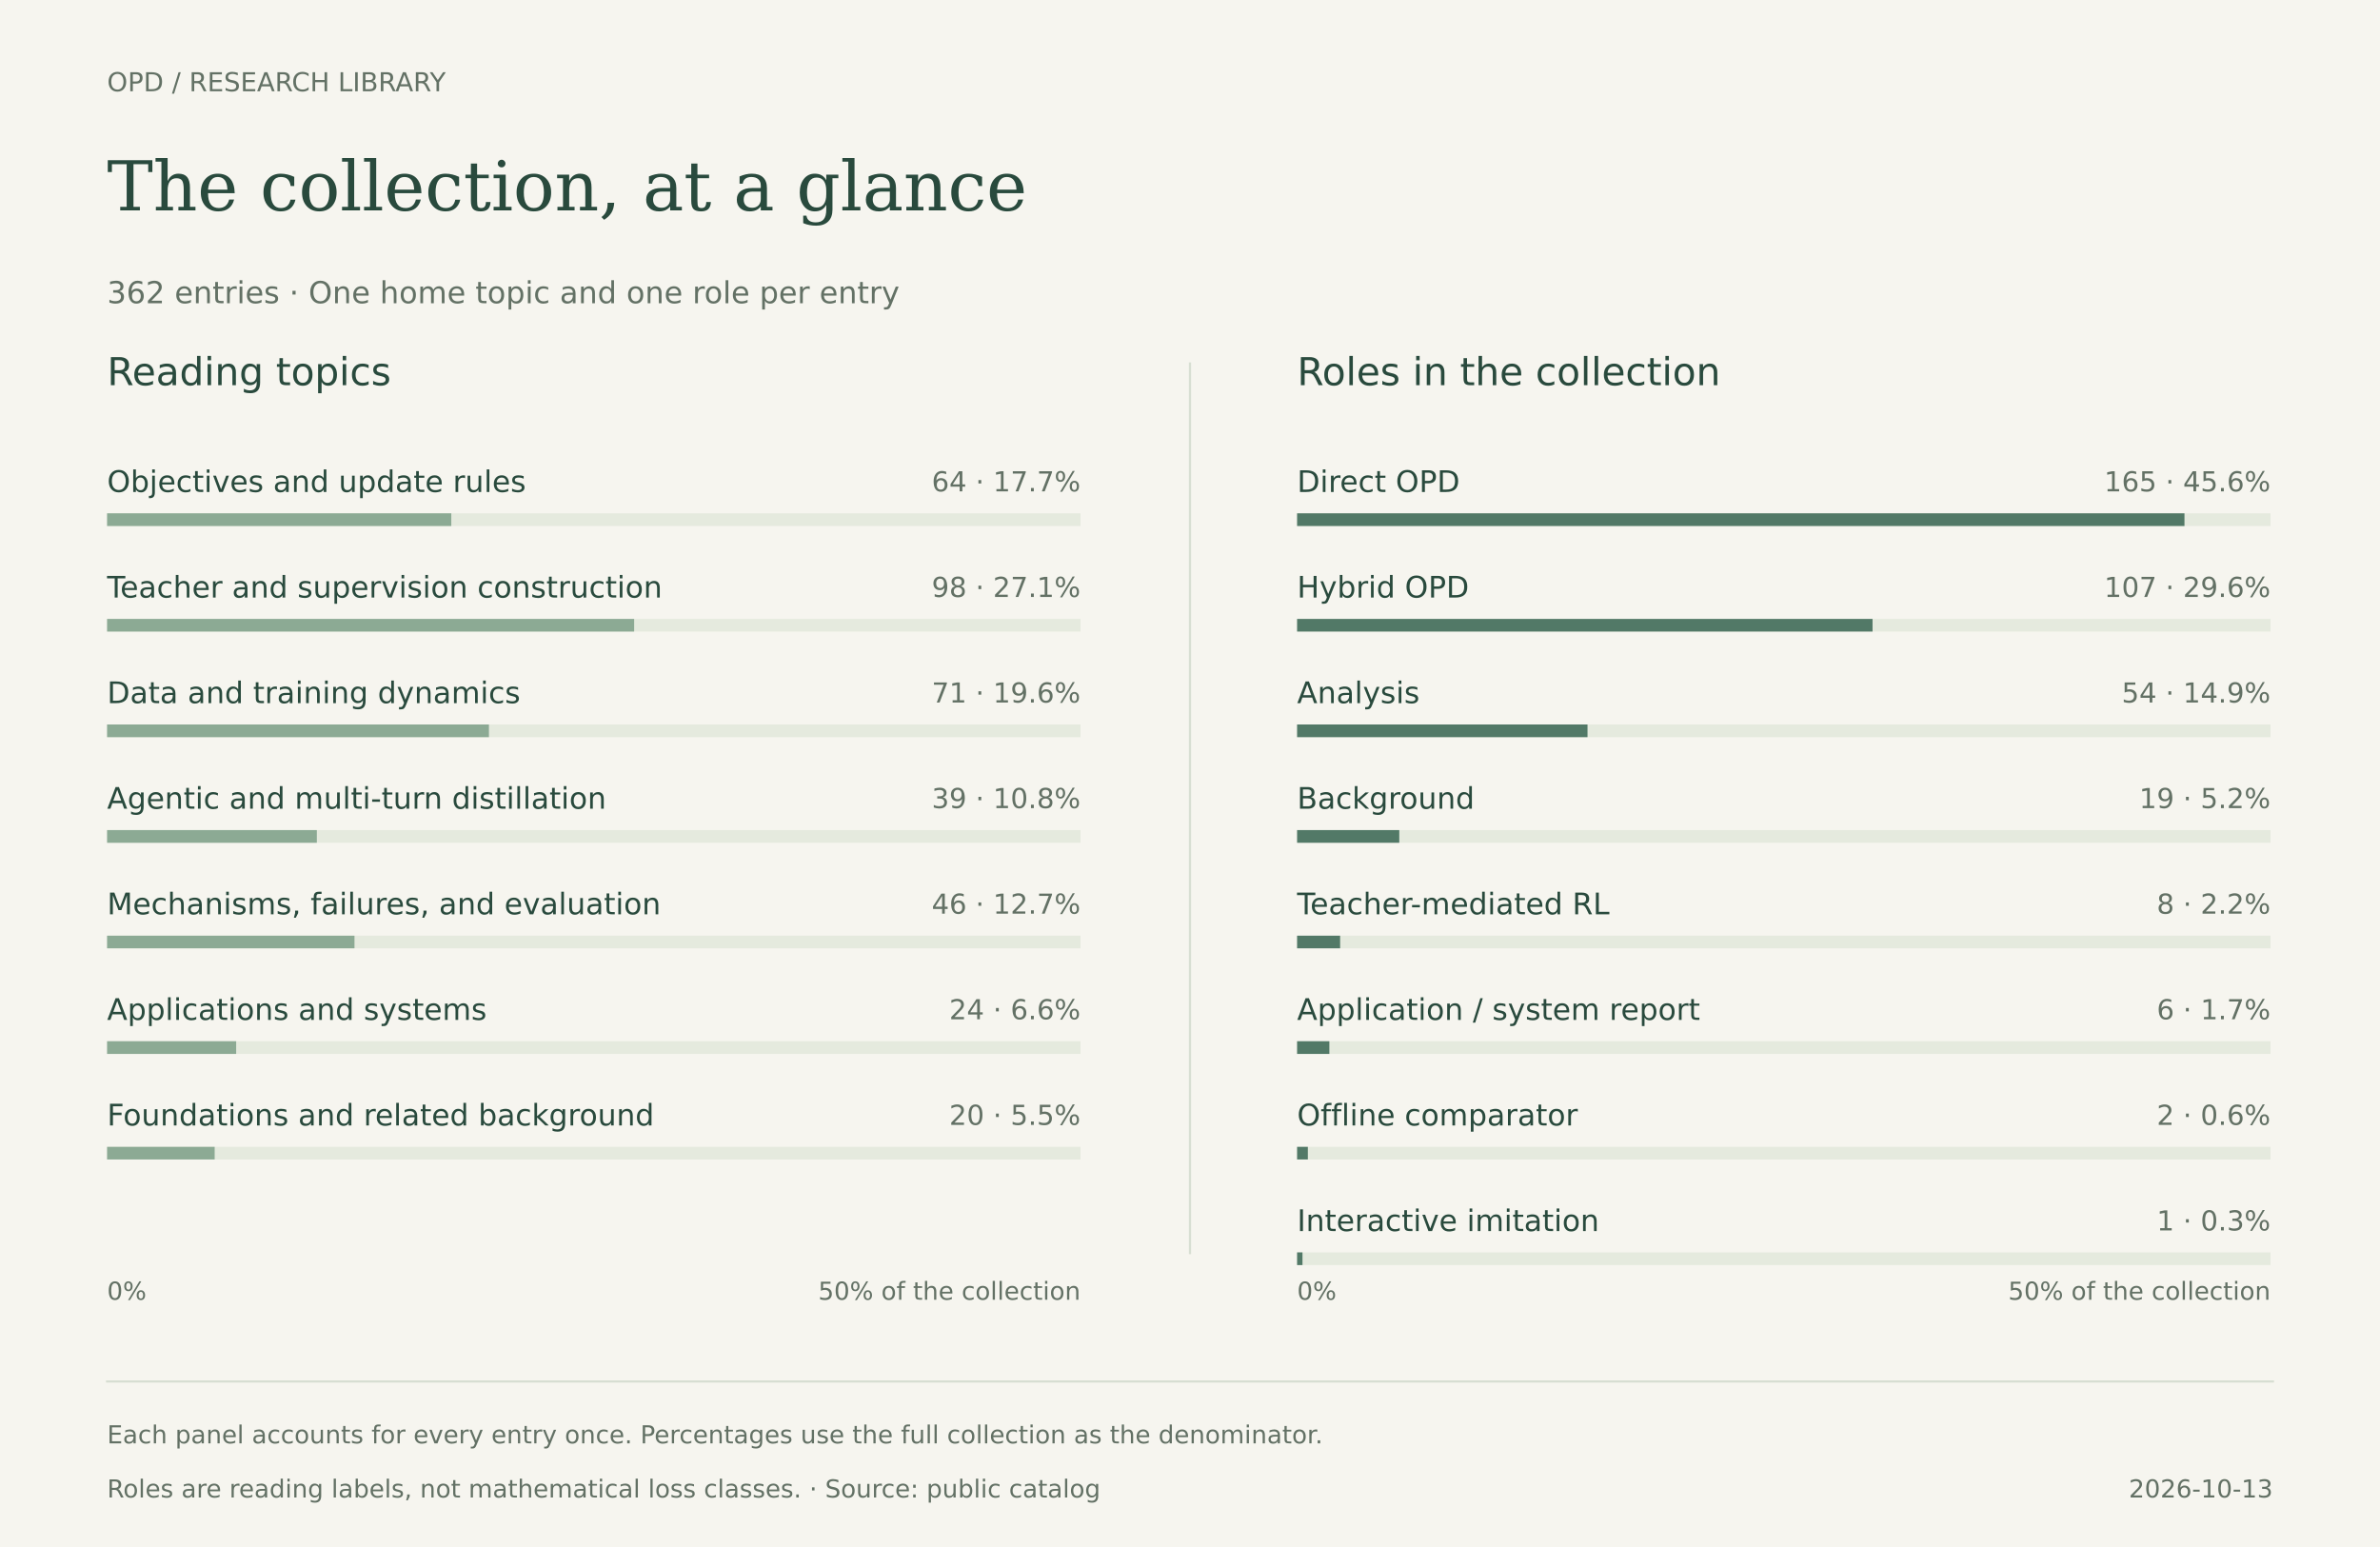
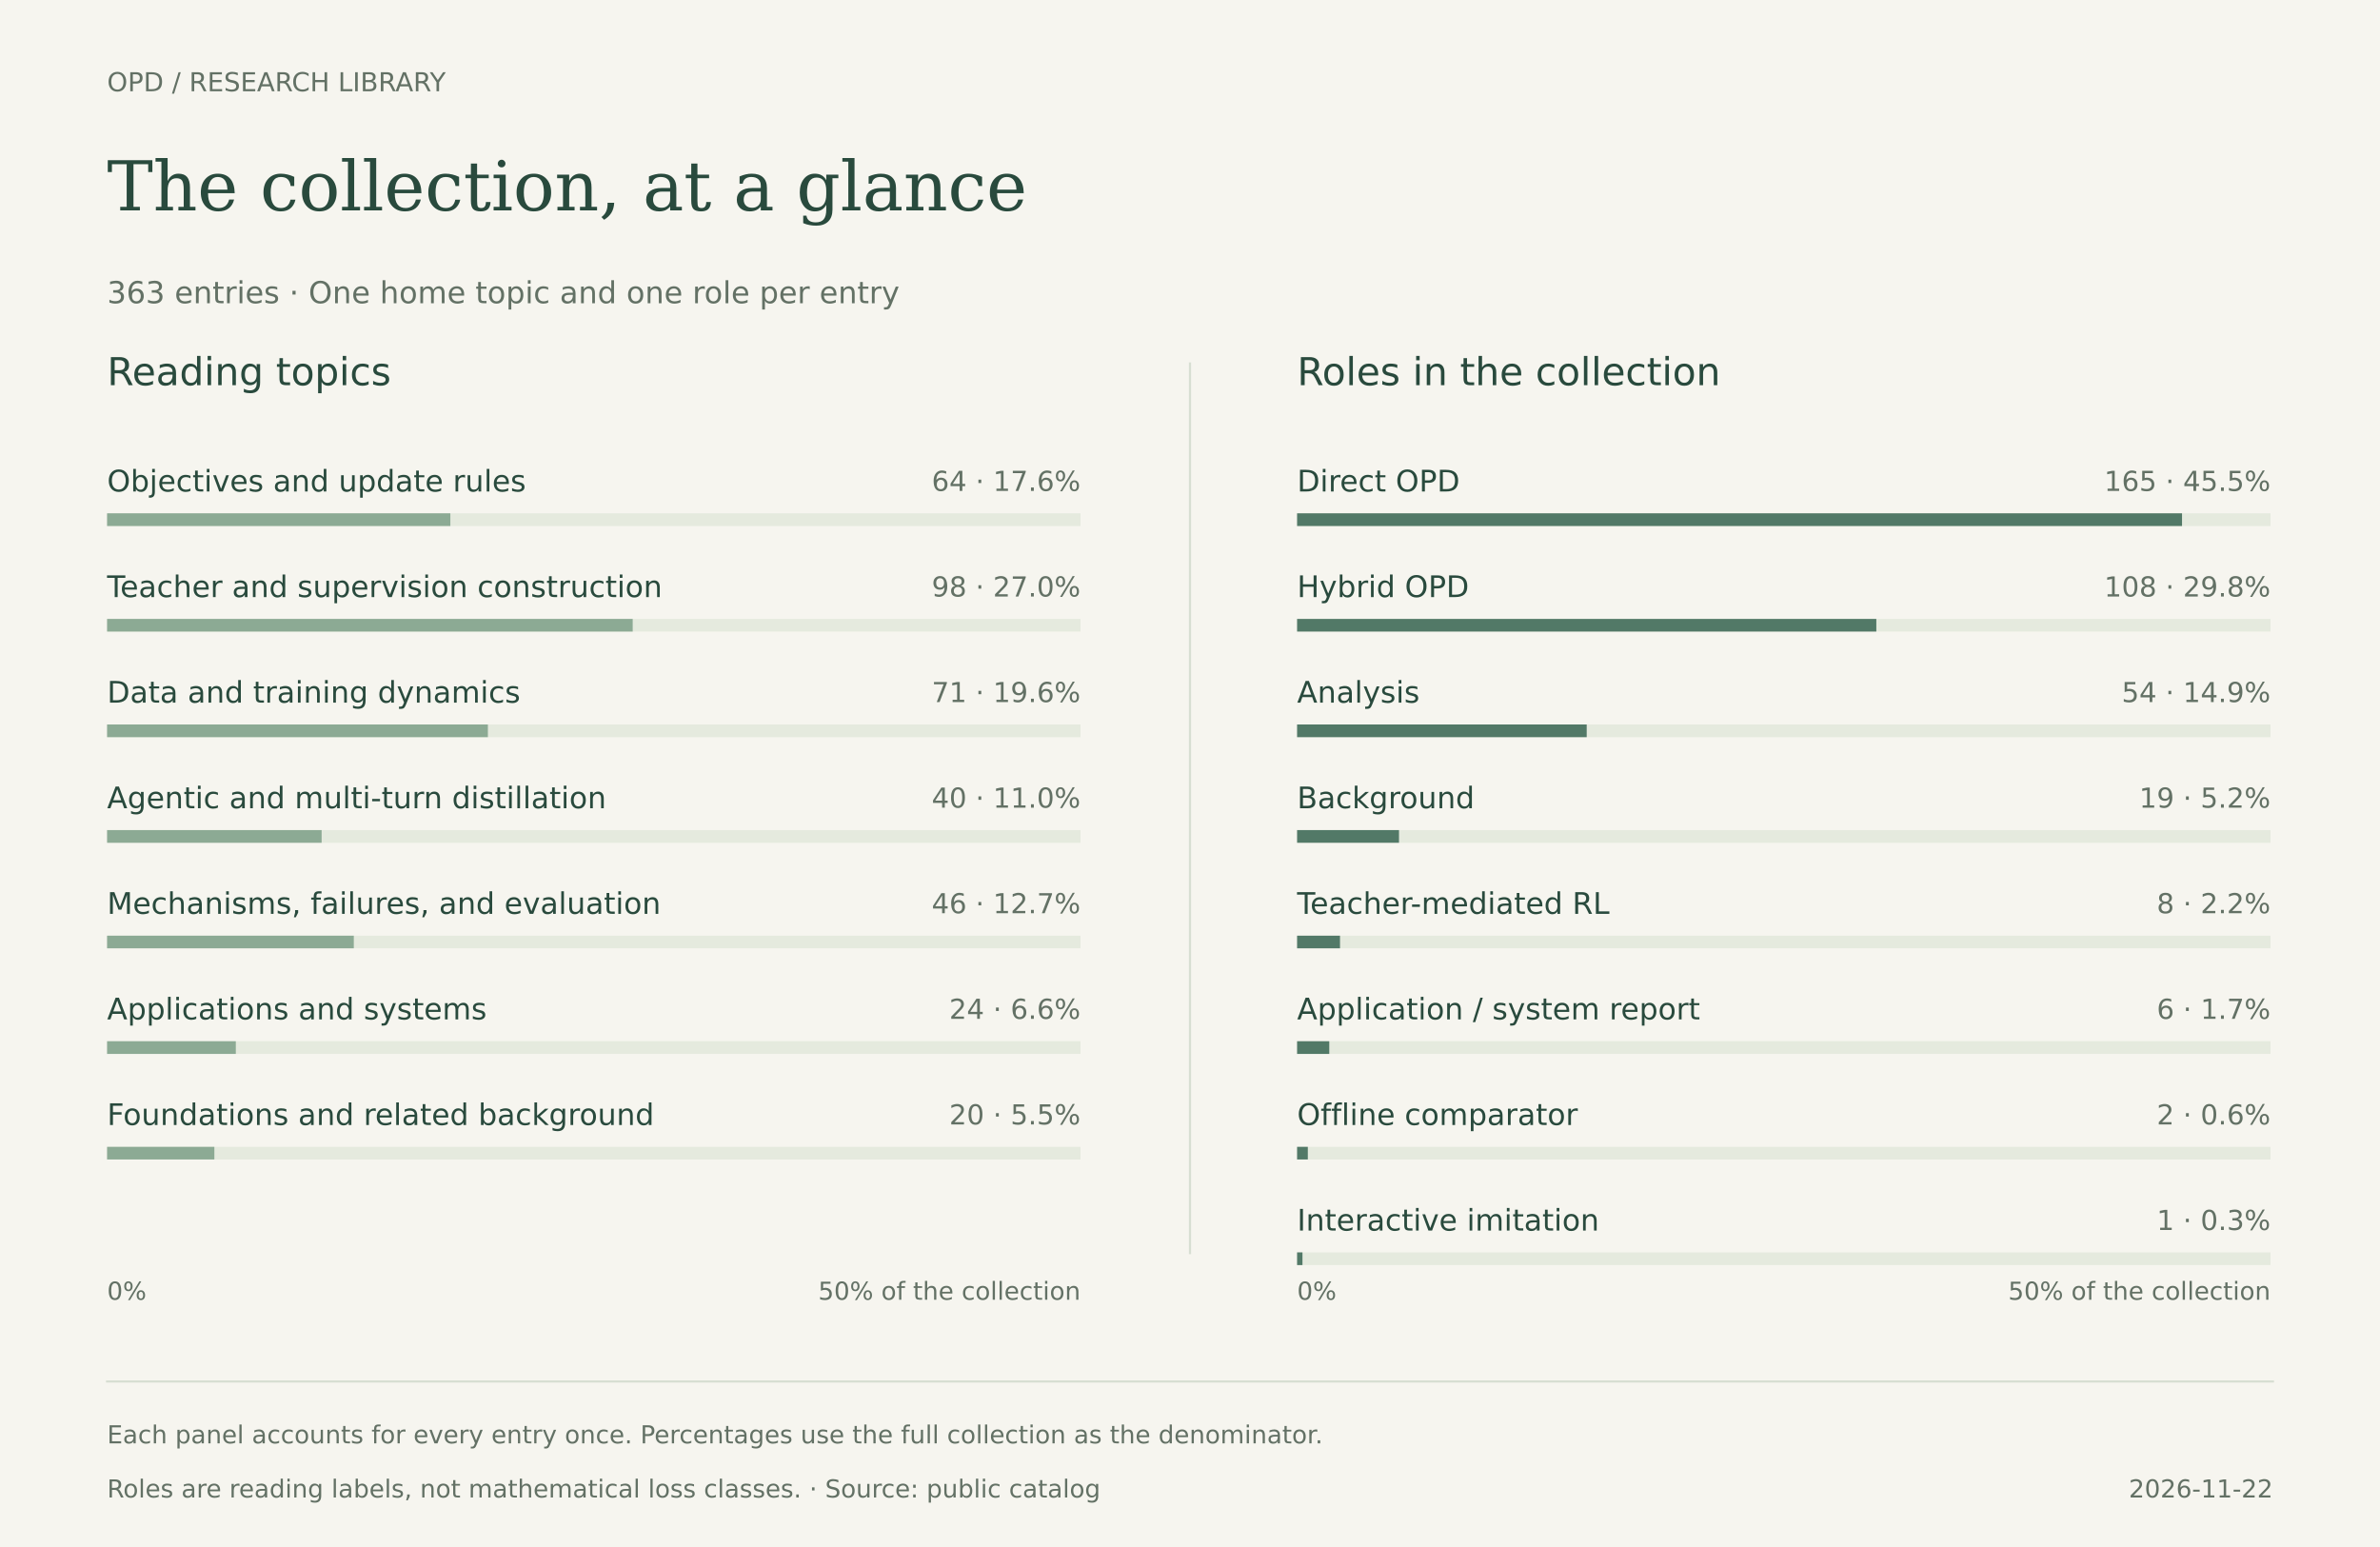
<svg xmlns="http://www.w3.org/2000/svg" width="864pt" height="561.6pt" viewBox="0 0 864 561.6" version="1.1">
  <defs>
    <style type="text/css">*{stroke-linejoin: round; stroke-linecap: butt}</style>
  </defs>
  <g id="figure_1">
    <g id="patch_1">
      <path d="M 0 561.6  L 864 561.6  L 864 0  L 0 0  z " style="fill: #f6f5ef" />
    </g>
    <g id="axes_1">
      <g id="patch_2">
        <path d="M 38.88 190.951  L 392.256 190.951  L 392.256 186.352  L 38.88 186.352  z " clip-path="url(#pa810583b7b)" style="fill: #e5eade" />
      </g>
      <g id="patch_3">
        <path d="M 38.88 229.28  L 392.256 229.28  L 392.256 224.681  L 38.88 224.681  z " clip-path="url(#pa810583b7b)" style="fill: #e5eade" />
      </g>
      <g id="patch_4">
        <path d="M 38.88 267.609  L 392.256 267.609  L 392.256 263.01  L 38.88 263.01  z " clip-path="url(#pa810583b7b)" style="fill: #e5eade" />
      </g>
      <g id="patch_5">
        <path d="M 38.88 305.939  L 392.256 305.939  L 392.256 301.339  L 38.88 301.339  z " clip-path="url(#pa810583b7b)" style="fill: #e5eade" />
      </g>
      <g id="patch_6">
        <path d="M 38.88 344.268  L 392.256 344.268  L 392.256 339.668  L 38.88 339.668  z " clip-path="url(#pa810583b7b)" style="fill: #e5eade" />
      </g>
      <g id="patch_7">
        <path d="M 38.88 382.597  L 392.256 382.597  L 392.256 377.998  L 38.88 377.998  z " clip-path="url(#pa810583b7b)" style="fill: #e5eade" />
      </g>
      <g id="patch_8">
        <path d="M 38.88 420.926  L 392.256 420.926  L 392.256 416.327  L 38.88 416.327  z " clip-path="url(#pa810583b7b)" style="fill: #e5eade" />
      </g>
      <g id="patch_9">
-         <path d="M 38.88 190.951  L 163.831 190.951  L 163.831 186.352  L 38.88 186.352  z " clip-path="url(#pa810583b7b)" style="fill: #8caa94" />
+         <path d="M 38.88 190.951  L 163.487 190.951  L 163.487 186.352  L 38.88 186.352  z " clip-path="url(#pa810583b7b)" style="fill: #8caa94" />
      </g>
      <g id="patch_10">
-         <path d="M 38.88 229.28  L 230.21 229.28  L 230.21 224.681  L 38.88 224.681  z " clip-path="url(#pa810583b7b)" style="fill: #8caa94" />
+         <path d="M 38.88 229.28  L 229.683 229.28  L 229.683 224.681  L 38.88 224.681  z " clip-path="url(#pa810583b7b)" style="fill: #8caa94" />
      </g>
      <g id="patch_11">
-         <path d="M 38.88 267.609  L 177.497 267.609  L 177.497 263.01  L 38.88 263.01  z " clip-path="url(#pa810583b7b)" style="fill: #8caa94" />
+         <path d="M 38.88 267.609  L 177.115 267.609  L 177.115 263.01  L 38.88 263.01  z " clip-path="url(#pa810583b7b)" style="fill: #8caa94" />
      </g>
      <g id="patch_12">
-         <path d="M 38.88 305.939  L 115.022 305.939  L 115.022 301.339  L 38.88 301.339  z " clip-path="url(#pa810583b7b)" style="fill: #8caa94" />
+         <path d="M 38.88 305.939  L 116.759 305.939  L 116.759 301.339  L 38.88 301.339  z " clip-path="url(#pa810583b7b)" style="fill: #8caa94" />
      </g>
      <g id="patch_13">
-         <path d="M 38.88 344.268  L 128.688 344.268  L 128.688 339.668  L 38.88 339.668  z " clip-path="url(#pa810583b7b)" style="fill: #8caa94" />
+         <path d="M 38.88 344.268  L 128.441 344.268  L 128.441 339.668  L 38.88 339.668  z " clip-path="url(#pa810583b7b)" style="fill: #8caa94" />
      </g>
      <g id="patch_14">
-         <path d="M 38.88 382.597  L 85.736 382.597  L 85.736 377.998  L 38.88 377.998  z " clip-path="url(#pa810583b7b)" style="fill: #8caa94" />
+         <path d="M 38.88 382.597  L 85.608 382.597  L 85.608 377.998  L 38.88 377.998  z " clip-path="url(#pa810583b7b)" style="fill: #8caa94" />
      </g>
      <g id="patch_15">
-         <path d="M 38.88 420.926  L 77.927 420.926  L 77.927 416.327  L 38.88 416.327  z " clip-path="url(#pa810583b7b)" style="fill: #8caa94" />
+         <path d="M 38.88 420.926  L 77.819 420.926  L 77.819 416.327  L 38.88 416.327  z " clip-path="url(#pa810583b7b)" style="fill: #8caa94" />
      </g>
      <g id="text_1">
-         <text style="font-size: 10.8px; font-family: 'DejaVu Sans'; text-anchor: start; fill: #294a3d" x="38.88" y="178.599" transform="rotate(-0 38.88 178.5995)">Objectives and update rules</text>
+         <text style="font-size: 10.8px; font-family: 'DejaVu Sans'; text-anchor: start; fill: #294a3d" x="38.88" y="178.425" transform="rotate(-0 38.88 178.4252)">Objectives and update rules</text>
      </g>
      <g id="text_2">
-         <text style="font-size: 10px; font-family: 'DejaVu Sans'; text-anchor: end; fill: #637165" x="392.256" y="178.379" transform="rotate(-0 392.256 178.3787)">64  ·  17.7%</text>
+         <text style="font-size: 10px; font-family: 'DejaVu Sans'; text-anchor: end; fill: #637165" x="392.256" y="178.217" transform="rotate(-0 392.256 178.217)">64  ·  17.6%</text>
      </g>
      <g id="text_3">
-         <text style="font-size: 10.8px; font-family: 'DejaVu Sans'; text-anchor: start; fill: #294a3d" x="38.88" y="216.929" transform="rotate(-0 38.88 216.9287)">Teacher and supervision construction</text>
+         <text style="font-size: 10.8px; font-family: 'DejaVu Sans'; text-anchor: start; fill: #294a3d" x="38.88" y="216.754" transform="rotate(-0 38.88 216.7544)">Teacher and supervision construction</text>
      </g>
      <g id="text_4">
-         <text style="font-size: 10px; font-family: 'DejaVu Sans'; text-anchor: end; fill: #637165" x="392.256" y="216.708" transform="rotate(-0 392.256 216.7079)">98  ·  27.1%</text>
+         <text style="font-size: 10px; font-family: 'DejaVu Sans'; text-anchor: end; fill: #637165" x="392.256" y="216.546" transform="rotate(-0 392.256 216.5462)">98  ·  27.0%</text>
      </g>
      <g id="text_5">
-         <text style="font-size: 10.8px; font-family: 'DejaVu Sans'; text-anchor: start; fill: #294a3d" x="38.88" y="255.258" transform="rotate(-0 38.88 255.2579)">Data and training dynamics</text>
+         <text style="font-size: 10.8px; font-family: 'DejaVu Sans'; text-anchor: start; fill: #294a3d" x="38.88" y="255.084" transform="rotate(-0 38.88 255.0836)">Data and training dynamics</text>
      </g>
      <g id="text_6">
-         <text style="font-size: 10px; font-family: 'DejaVu Sans'; text-anchor: end; fill: #637165" x="392.256" y="255.037" transform="rotate(-0 392.256 255.0371)">71  ·  19.6%</text>
+         <text style="font-size: 10px; font-family: 'DejaVu Sans'; text-anchor: end; fill: #637165" x="392.256" y="254.875" transform="rotate(-0 392.256 254.8754)">71  ·  19.6%</text>
      </g>
      <g id="text_7">
-         <text style="font-size: 10.8px; font-family: 'DejaVu Sans'; text-anchor: start; fill: #294a3d" x="38.88" y="293.587" transform="rotate(-0 38.88 293.5871)">Agentic and multi-turn distillation</text>
+         <text style="font-size: 10.8px; font-family: 'DejaVu Sans'; text-anchor: start; fill: #294a3d" x="38.88" y="293.413" transform="rotate(-0 38.88 293.4128)">Agentic and multi-turn distillation</text>
      </g>
      <g id="text_8">
-         <text style="font-size: 10px; font-family: 'DejaVu Sans'; text-anchor: end; fill: #637165" x="392.256" y="293.366" transform="rotate(-0 392.256 293.3663)">39  ·  10.8%</text>
+         <text style="font-size: 10px; font-family: 'DejaVu Sans'; text-anchor: end; fill: #637165" x="392.256" y="293.205" transform="rotate(-0 392.256 293.2046)">40  ·  11.0%</text>
      </g>
      <g id="text_9">
-         <text style="font-size: 10.8px; font-family: 'DejaVu Sans'; text-anchor: start; fill: #294a3d" x="38.88" y="331.916" transform="rotate(-0 38.88 331.9163)">Mechanisms, failures, and evaluation</text>
+         <text style="font-size: 10.8px; font-family: 'DejaVu Sans'; text-anchor: start; fill: #294a3d" x="38.88" y="331.742" transform="rotate(-0 38.88 331.742)">Mechanisms, failures, and evaluation</text>
      </g>
      <g id="text_10">
-         <text style="font-size: 10px; font-family: 'DejaVu Sans'; text-anchor: end; fill: #637165" x="392.256" y="331.696" transform="rotate(-0 392.256 331.6955)">46  ·  12.7%</text>
+         <text style="font-size: 10px; font-family: 'DejaVu Sans'; text-anchor: end; fill: #637165" x="392.256" y="331.534" transform="rotate(-0 392.256 331.5338)">46  ·  12.7%</text>
      </g>
      <g id="text_11">
-         <text style="font-size: 10.8px; font-family: 'DejaVu Sans'; text-anchor: start; fill: #294a3d" x="38.88" y="370.245" transform="rotate(-0 38.88 370.2455)">Applications and systems</text>
+         <text style="font-size: 10.8px; font-family: 'DejaVu Sans'; text-anchor: start; fill: #294a3d" x="38.88" y="370.071" transform="rotate(-0 38.88 370.0712)">Applications and systems</text>
      </g>
      <g id="text_12">
-         <text style="font-size: 10px; font-family: 'DejaVu Sans'; text-anchor: end; fill: #637165" x="392.256" y="370.025" transform="rotate(-0 392.256 370.0247)">24  ·  6.6%</text>
+         <text style="font-size: 10px; font-family: 'DejaVu Sans'; text-anchor: end; fill: #637165" x="392.256" y="369.863" transform="rotate(-0 392.256 369.863)">24  ·  6.6%</text>
      </g>
      <g id="text_13">
-         <text style="font-size: 10.8px; font-family: 'DejaVu Sans'; text-anchor: start; fill: #294a3d" x="38.88" y="408.575" transform="rotate(-0 38.88 408.5747)">Foundations and related background</text>
+         <text style="font-size: 10.8px; font-family: 'DejaVu Sans'; text-anchor: start; fill: #294a3d" x="38.88" y="408.4" transform="rotate(-0 38.88 408.4004)">Foundations and related background</text>
      </g>
      <g id="text_14">
-         <text style="font-size: 10px; font-family: 'DejaVu Sans'; text-anchor: end; fill: #637165" x="392.256" y="408.354" transform="rotate(-0 392.256 408.3539)">20  ·  5.5%</text>
+         <text style="font-size: 10px; font-family: 'DejaVu Sans'; text-anchor: end; fill: #637165" x="392.256" y="408.192" transform="rotate(-0 392.256 408.1922)">20  ·  5.5%</text>
      </g>
      <g id="text_15">
-         <text style="font-size: 9px; font-family: 'DejaVu Sans'; text-anchor: start; fill: #637165" x="38.88" y="471.843" transform="rotate(-0 38.88 471.8434)">0%</text>
+         <text style="font-size: 9px; font-family: 'DejaVu Sans'; text-anchor: start; fill: #637165" x="38.88" y="471.843" transform="rotate(-0 38.88 471.8427)">0%</text>
      </g>
      <g id="text_16">
        <text style="font-size: 9px; font-family: 'DejaVu Sans'; text-anchor: end; fill: #637165" x="392.256" y="471.843" transform="rotate(-0 392.256 471.8434)">50% of the collection</text>
      </g>
    </g>
    <g id="axes_2">
      <g id="patch_16">
        <path d="M 470.88 190.951  L 824.256 190.951  L 824.256 186.352  L 470.88 186.352  z " clip-path="url(#pf87b004370)" style="fill: #e5eade" />
      </g>
      <g id="patch_17">
        <path d="M 470.88 229.28  L 824.256 229.28  L 824.256 224.681  L 470.88 224.681  z " clip-path="url(#pf87b004370)" style="fill: #e5eade" />
      </g>
      <g id="patch_18">
        <path d="M 470.88 267.609  L 824.256 267.609  L 824.256 263.01  L 470.88 263.01  z " clip-path="url(#pf87b004370)" style="fill: #e5eade" />
      </g>
      <g id="patch_19">
        <path d="M 470.88 305.939  L 824.256 305.939  L 824.256 301.339  L 470.88 301.339  z " clip-path="url(#pf87b004370)" style="fill: #e5eade" />
      </g>
      <g id="patch_20">
        <path d="M 470.88 344.268  L 824.256 344.268  L 824.256 339.668  L 470.88 339.668  z " clip-path="url(#pf87b004370)" style="fill: #e5eade" />
      </g>
      <g id="patch_21">
        <path d="M 470.88 382.597  L 824.256 382.597  L 824.256 377.998  L 470.88 377.998  z " clip-path="url(#pf87b004370)" style="fill: #e5eade" />
      </g>
      <g id="patch_22">
        <path d="M 470.88 420.926  L 824.256 420.926  L 824.256 416.327  L 470.88 416.327  z " clip-path="url(#pf87b004370)" style="fill: #e5eade" />
      </g>
      <g id="patch_23">
        <path d="M 470.88 459.255  L 824.256 459.255  L 824.256 454.656  L 470.88 454.656  z " clip-path="url(#pf87b004370)" style="fill: #e5eade" />
      </g>
      <g id="patch_24">
-         <path d="M 470.88 190.951  L 793.018 190.951  L 793.018 186.352  L 470.88 186.352  z " clip-path="url(#pf87b004370)" style="fill: #527967" />
+         <path d="M 470.88 190.951  L 792.131 190.951  L 792.131 186.352  L 470.88 186.352  z " clip-path="url(#pf87b004370)" style="fill: #527967" />
      </g>
      <g id="patch_25">
-         <path d="M 470.88 229.28  L 679.782 229.28  L 679.782 224.681  L 470.88 224.681  z " clip-path="url(#pf87b004370)" style="fill: #527967" />
+         <path d="M 470.88 229.28  L 681.154 229.28  L 681.154 224.681  L 470.88 224.681  z " clip-path="url(#pf87b004370)" style="fill: #527967" />
      </g>
      <g id="patch_26">
-         <path d="M 470.88 267.609  L 576.307 267.609  L 576.307 263.01  L 470.88 263.01  z " clip-path="url(#pf87b004370)" style="fill: #527967" />
+         <path d="M 470.88 267.609  L 576.016 267.609  L 576.016 263.01  L 470.88 263.01  z " clip-path="url(#pf87b004370)" style="fill: #527967" />
      </g>
      <g id="patch_27">
-         <path d="M 470.88 305.939  L 507.975 305.939  L 507.975 301.339  L 470.88 301.339  z " clip-path="url(#pf87b004370)" style="fill: #527967" />
+         <path d="M 470.88 305.939  L 507.873 305.939  L 507.873 301.339  L 470.88 301.339  z " clip-path="url(#pf87b004370)" style="fill: #527967" />
      </g>
      <g id="patch_28">
-         <path d="M 470.88 344.268  L 486.499 344.268  L 486.499 339.668  L 470.88 339.668  z " clip-path="url(#pf87b004370)" style="fill: #527967" />
+         <path d="M 470.88 344.268  L 486.456 344.268  L 486.456 339.668  L 470.88 339.668  z " clip-path="url(#pf87b004370)" style="fill: #527967" />
      </g>
      <g id="patch_29">
-         <path d="M 470.88 382.597  L 482.594 382.597  L 482.594 377.998  L 470.88 377.998  z " clip-path="url(#pf87b004370)" style="fill: #527967" />
+         <path d="M 470.88 382.597  L 482.562 382.597  L 482.562 377.998  L 470.88 377.998  z " clip-path="url(#pf87b004370)" style="fill: #527967" />
      </g>
      <g id="patch_30">
-         <path d="M 470.88 420.926  L 474.785 420.926  L 474.785 416.327  L 470.88 416.327  z " clip-path="url(#pf87b004370)" style="fill: #527967" />
+         <path d="M 470.88 420.926  L 474.774 420.926  L 474.774 416.327  L 470.88 416.327  z " clip-path="url(#pf87b004370)" style="fill: #527967" />
      </g>
      <g id="patch_31">
-         <path d="M 470.88 459.255  L 472.832 459.255  L 472.832 454.656  L 470.88 454.656  z " clip-path="url(#pf87b004370)" style="fill: #527967" />
+         <path d="M 470.88 459.255  L 472.827 459.255  L 472.827 454.656  L 470.88 454.656  z " clip-path="url(#pf87b004370)" style="fill: #527967" />
      </g>
      <g id="text_17">
-         <text style="font-size: 10.8px; font-family: 'DejaVu Sans'; text-anchor: start; fill: #294a3d" x="470.88" y="178.599" transform="rotate(-0 470.88 178.5995)">Direct OPD</text>
+         <text style="font-size: 10.8px; font-family: 'DejaVu Sans'; text-anchor: start; fill: #294a3d" x="470.88" y="178.425" transform="rotate(-0 470.88 178.4252)">Direct OPD</text>
      </g>
      <g id="text_18">
-         <text style="font-size: 10px; font-family: 'DejaVu Sans'; text-anchor: end; fill: #637165" x="824.256" y="178.379" transform="rotate(-0 824.256 178.3787)">165  ·  45.6%</text>
+         <text style="font-size: 10px; font-family: 'DejaVu Sans'; text-anchor: end; fill: #637165" x="824.256" y="178.217" transform="rotate(-0 824.256 178.217)">165  ·  45.5%</text>
      </g>
      <g id="text_19">
-         <text style="font-size: 10.8px; font-family: 'DejaVu Sans'; text-anchor: start; fill: #294a3d" x="470.88" y="216.929" transform="rotate(-0 470.88 216.9287)">Hybrid OPD</text>
+         <text style="font-size: 10.8px; font-family: 'DejaVu Sans'; text-anchor: start; fill: #294a3d" x="470.88" y="216.754" transform="rotate(-0 470.88 216.7544)">Hybrid OPD</text>
      </g>
      <g id="text_20">
-         <text style="font-size: 10px; font-family: 'DejaVu Sans'; text-anchor: end; fill: #637165" x="824.256" y="216.708" transform="rotate(-0 824.256 216.7079)">107  ·  29.6%</text>
+         <text style="font-size: 10px; font-family: 'DejaVu Sans'; text-anchor: end; fill: #637165" x="824.256" y="216.546" transform="rotate(-0 824.256 216.5462)">108  ·  29.8%</text>
      </g>
      <g id="text_21">
-         <text style="font-size: 10.8px; font-family: 'DejaVu Sans'; text-anchor: start; fill: #294a3d" x="470.88" y="255.258" transform="rotate(-0 470.88 255.2579)">Analysis</text>
+         <text style="font-size: 10.8px; font-family: 'DejaVu Sans'; text-anchor: start; fill: #294a3d" x="470.88" y="255.084" transform="rotate(-0 470.88 255.0836)">Analysis</text>
      </g>
      <g id="text_22">
-         <text style="font-size: 10px; font-family: 'DejaVu Sans'; text-anchor: end; fill: #637165" x="824.256" y="255.037" transform="rotate(-0 824.256 255.0371)">54  ·  14.9%</text>
+         <text style="font-size: 10px; font-family: 'DejaVu Sans'; text-anchor: end; fill: #637165" x="824.256" y="254.875" transform="rotate(-0 824.256 254.8754)">54  ·  14.9%</text>
      </g>
      <g id="text_23">
-         <text style="font-size: 10.8px; font-family: 'DejaVu Sans'; text-anchor: start; fill: #294a3d" x="470.88" y="293.587" transform="rotate(-0 470.88 293.5871)">Background</text>
+         <text style="font-size: 10.8px; font-family: 'DejaVu Sans'; text-anchor: start; fill: #294a3d" x="470.88" y="293.413" transform="rotate(-0 470.88 293.4128)">Background</text>
      </g>
      <g id="text_24">
-         <text style="font-size: 10px; font-family: 'DejaVu Sans'; text-anchor: end; fill: #637165" x="824.256" y="293.366" transform="rotate(-0 824.256 293.3663)">19  ·  5.2%</text>
+         <text style="font-size: 10px; font-family: 'DejaVu Sans'; text-anchor: end; fill: #637165" x="824.256" y="293.205" transform="rotate(-0 824.256 293.2046)">19  ·  5.2%</text>
      </g>
      <g id="text_25">
-         <text style="font-size: 10.8px; font-family: 'DejaVu Sans'; text-anchor: start; fill: #294a3d" x="470.88" y="331.916" transform="rotate(-0 470.88 331.9163)">Teacher-mediated RL</text>
+         <text style="font-size: 10.8px; font-family: 'DejaVu Sans'; text-anchor: start; fill: #294a3d" x="470.88" y="331.742" transform="rotate(-0 470.88 331.742)">Teacher-mediated RL</text>
      </g>
      <g id="text_26">
-         <text style="font-size: 10px; font-family: 'DejaVu Sans'; text-anchor: end; fill: #637165" x="824.256" y="331.696" transform="rotate(-0 824.256 331.6955)">8  ·  2.2%</text>
+         <text style="font-size: 10px; font-family: 'DejaVu Sans'; text-anchor: end; fill: #637165" x="824.256" y="331.534" transform="rotate(-0 824.256 331.5338)">8  ·  2.2%</text>
      </g>
      <g id="text_27">
-         <text style="font-size: 10.8px; font-family: 'DejaVu Sans'; text-anchor: start; fill: #294a3d" x="470.88" y="370.245" transform="rotate(-0 470.88 370.2455)">Application / system report</text>
+         <text style="font-size: 10.8px; font-family: 'DejaVu Sans'; text-anchor: start; fill: #294a3d" x="470.88" y="370.071" transform="rotate(-0 470.88 370.0712)">Application / system report</text>
      </g>
      <g id="text_28">
-         <text style="font-size: 10px; font-family: 'DejaVu Sans'; text-anchor: end; fill: #637165" x="824.256" y="370.025" transform="rotate(-0 824.256 370.0247)">6  ·  1.7%</text>
+         <text style="font-size: 10px; font-family: 'DejaVu Sans'; text-anchor: end; fill: #637165" x="824.256" y="369.863" transform="rotate(-0 824.256 369.863)">6  ·  1.7%</text>
      </g>
      <g id="text_29">
-         <text style="font-size: 10.8px; font-family: 'DejaVu Sans'; text-anchor: start; fill: #294a3d" x="470.88" y="408.575" transform="rotate(-0 470.88 408.5747)">Offline comparator</text>
+         <text style="font-size: 10.8px; font-family: 'DejaVu Sans'; text-anchor: start; fill: #294a3d" x="470.88" y="408.4" transform="rotate(-0 470.88 408.4004)">Offline comparator</text>
      </g>
      <g id="text_30">
-         <text style="font-size: 10px; font-family: 'DejaVu Sans'; text-anchor: end; fill: #637165" x="824.256" y="408.354" transform="rotate(-0 824.256 408.3539)">2  ·  0.6%</text>
+         <text style="font-size: 10px; font-family: 'DejaVu Sans'; text-anchor: end; fill: #637165" x="824.256" y="408.192" transform="rotate(-0 824.256 408.1922)">2  ·  0.6%</text>
      </g>
      <g id="text_31">
-         <text style="font-size: 10.8px; font-family: 'DejaVu Sans'; text-anchor: start; fill: #294a3d" x="470.88" y="446.904" transform="rotate(-0 470.88 446.9039)">Interactive imitation</text>
+         <text style="font-size: 10.8px; font-family: 'DejaVu Sans'; text-anchor: start; fill: #294a3d" x="470.88" y="446.73" transform="rotate(-0 470.88 446.7296)">Interactive imitation</text>
      </g>
      <g id="text_32">
-         <text style="font-size: 10px; font-family: 'DejaVu Sans'; text-anchor: end; fill: #637165" x="824.256" y="446.683" transform="rotate(-0 824.256 446.6831)">1  ·  0.3%</text>
+         <text style="font-size: 10px; font-family: 'DejaVu Sans'; text-anchor: end; fill: #637165" x="824.256" y="446.521" transform="rotate(-0 824.256 446.5214)">1  ·  0.3%</text>
      </g>
      <g id="text_33">
-         <text style="font-size: 9px; font-family: 'DejaVu Sans'; text-anchor: start; fill: #637165" x="470.88" y="471.843" transform="rotate(-0 470.88 471.8434)">0%</text>
+         <text style="font-size: 9px; font-family: 'DejaVu Sans'; text-anchor: start; fill: #637165" x="470.88" y="471.843" transform="rotate(-0 470.88 471.8427)">0%</text>
      </g>
      <g id="text_34">
        <text style="font-size: 9px; font-family: 'DejaVu Sans'; text-anchor: end; fill: #637165" x="824.256" y="471.843" transform="rotate(-0 824.256 471.8434)">50% of the collection</text>
      </g>
    </g>
    <g id="line2d_1">
      <path d="M 432 454.896  L 432 131.976  " style="fill: none; stroke: #d7ded2; stroke-width: 0.8; stroke-linecap: square" />
    </g>
    <g id="line2d_2">
      <path d="M 38.88 501.509  L 825.12 501.509  " style="fill: none; stroke: #d7ded2; stroke-width: 0.8; stroke-linecap: square" />
    </g>
    <g id="text_35">
      <text style="font-weight: 500; font-size: 9.5px; font-family: 'DejaVu Sans'; text-anchor: start; fill: #637165" x="38.88" y="33.134" transform="rotate(-0 38.88 33.1344)">OPD / RESEARCH LIBRARY</text>
    </g>
    <g id="text_36">
      <text style="font-size: 25px; font-family: 'DejaVu Serif'; text-anchor: start; fill: #294a3d" x="38.88" y="76.378" transform="rotate(-0 38.88 76.3776)">The collection, at a glance</text>
    </g>
    <g id="text_37">
-       <text style="font-size: 11px; font-family: 'DejaVu Sans'; text-anchor: start; fill: #637165" x="38.88" y="110.074" transform="rotate(-0 38.88 110.0736)">362 entries  ·  One home topic and one role per entry</text>
+       <text style="font-size: 11px; font-family: 'DejaVu Sans'; text-anchor: start; fill: #637165" x="38.88" y="110.074" transform="rotate(-0 38.88 110.0736)">363 entries  ·  One home topic and one role per entry</text>
    </g>
    <g id="text_38">
      <text style="font-weight: 500; font-size: 14px; font-family: 'DejaVu Sans'; text-anchor: start; fill: #294a3d" x="38.88" y="139.838" transform="rotate(-0 38.88 139.8384)">Reading topics</text>
    </g>
    <g id="text_39">
      <text style="font-weight: 500; font-size: 14px; font-family: 'DejaVu Sans'; text-anchor: start; fill: #294a3d" x="470.88" y="139.838" transform="rotate(-0 470.88 139.8384)">Roles in the collection</text>
    </g>
    <g id="text_40">
      <text style="font-size: 9px; font-family: 'DejaVu Sans'; text-anchor: start; fill: #637165" x="38.88" y="523.973" transform="rotate(-0 38.88 523.9728)">Each panel accounts for every entry once. Percentages use the full collection as the denominator.</text>
    </g>
    <g id="text_41">
      <text style="font-size: 9px; font-family: 'DejaVu Sans'; text-anchor: start; fill: #637165" x="38.88" y="543.629" transform="rotate(-0 38.88 543.6288)">Roles are reading labels, not mathematical loss classes.  ·  Source: public catalog</text>
    </g>
    <g id="text_42">
-       <text style="font-size: 9px; font-family: 'DejaVu Sans'; text-anchor: end; fill: #637165" x="825.12" y="543.629" transform="rotate(-0 825.12 543.6288)">2026-10-13</text>
+       <text style="font-size: 9px; font-family: 'DejaVu Sans'; text-anchor: end; fill: #637165" x="825.12" y="543.629" transform="rotate(-0 825.12 543.6288)">2026-11-22</text>
    </g>
  </g>
  <defs>
    <clipPath id="pa810583b7b">
      <rect x="38.88" y="158.371" width="353.376" height="306.634" />
    </clipPath>
    <clipPath id="pf87b004370">
      <rect x="470.88" y="158.371" width="353.376" height="306.634" />
    </clipPath>
  </defs>
</svg>
